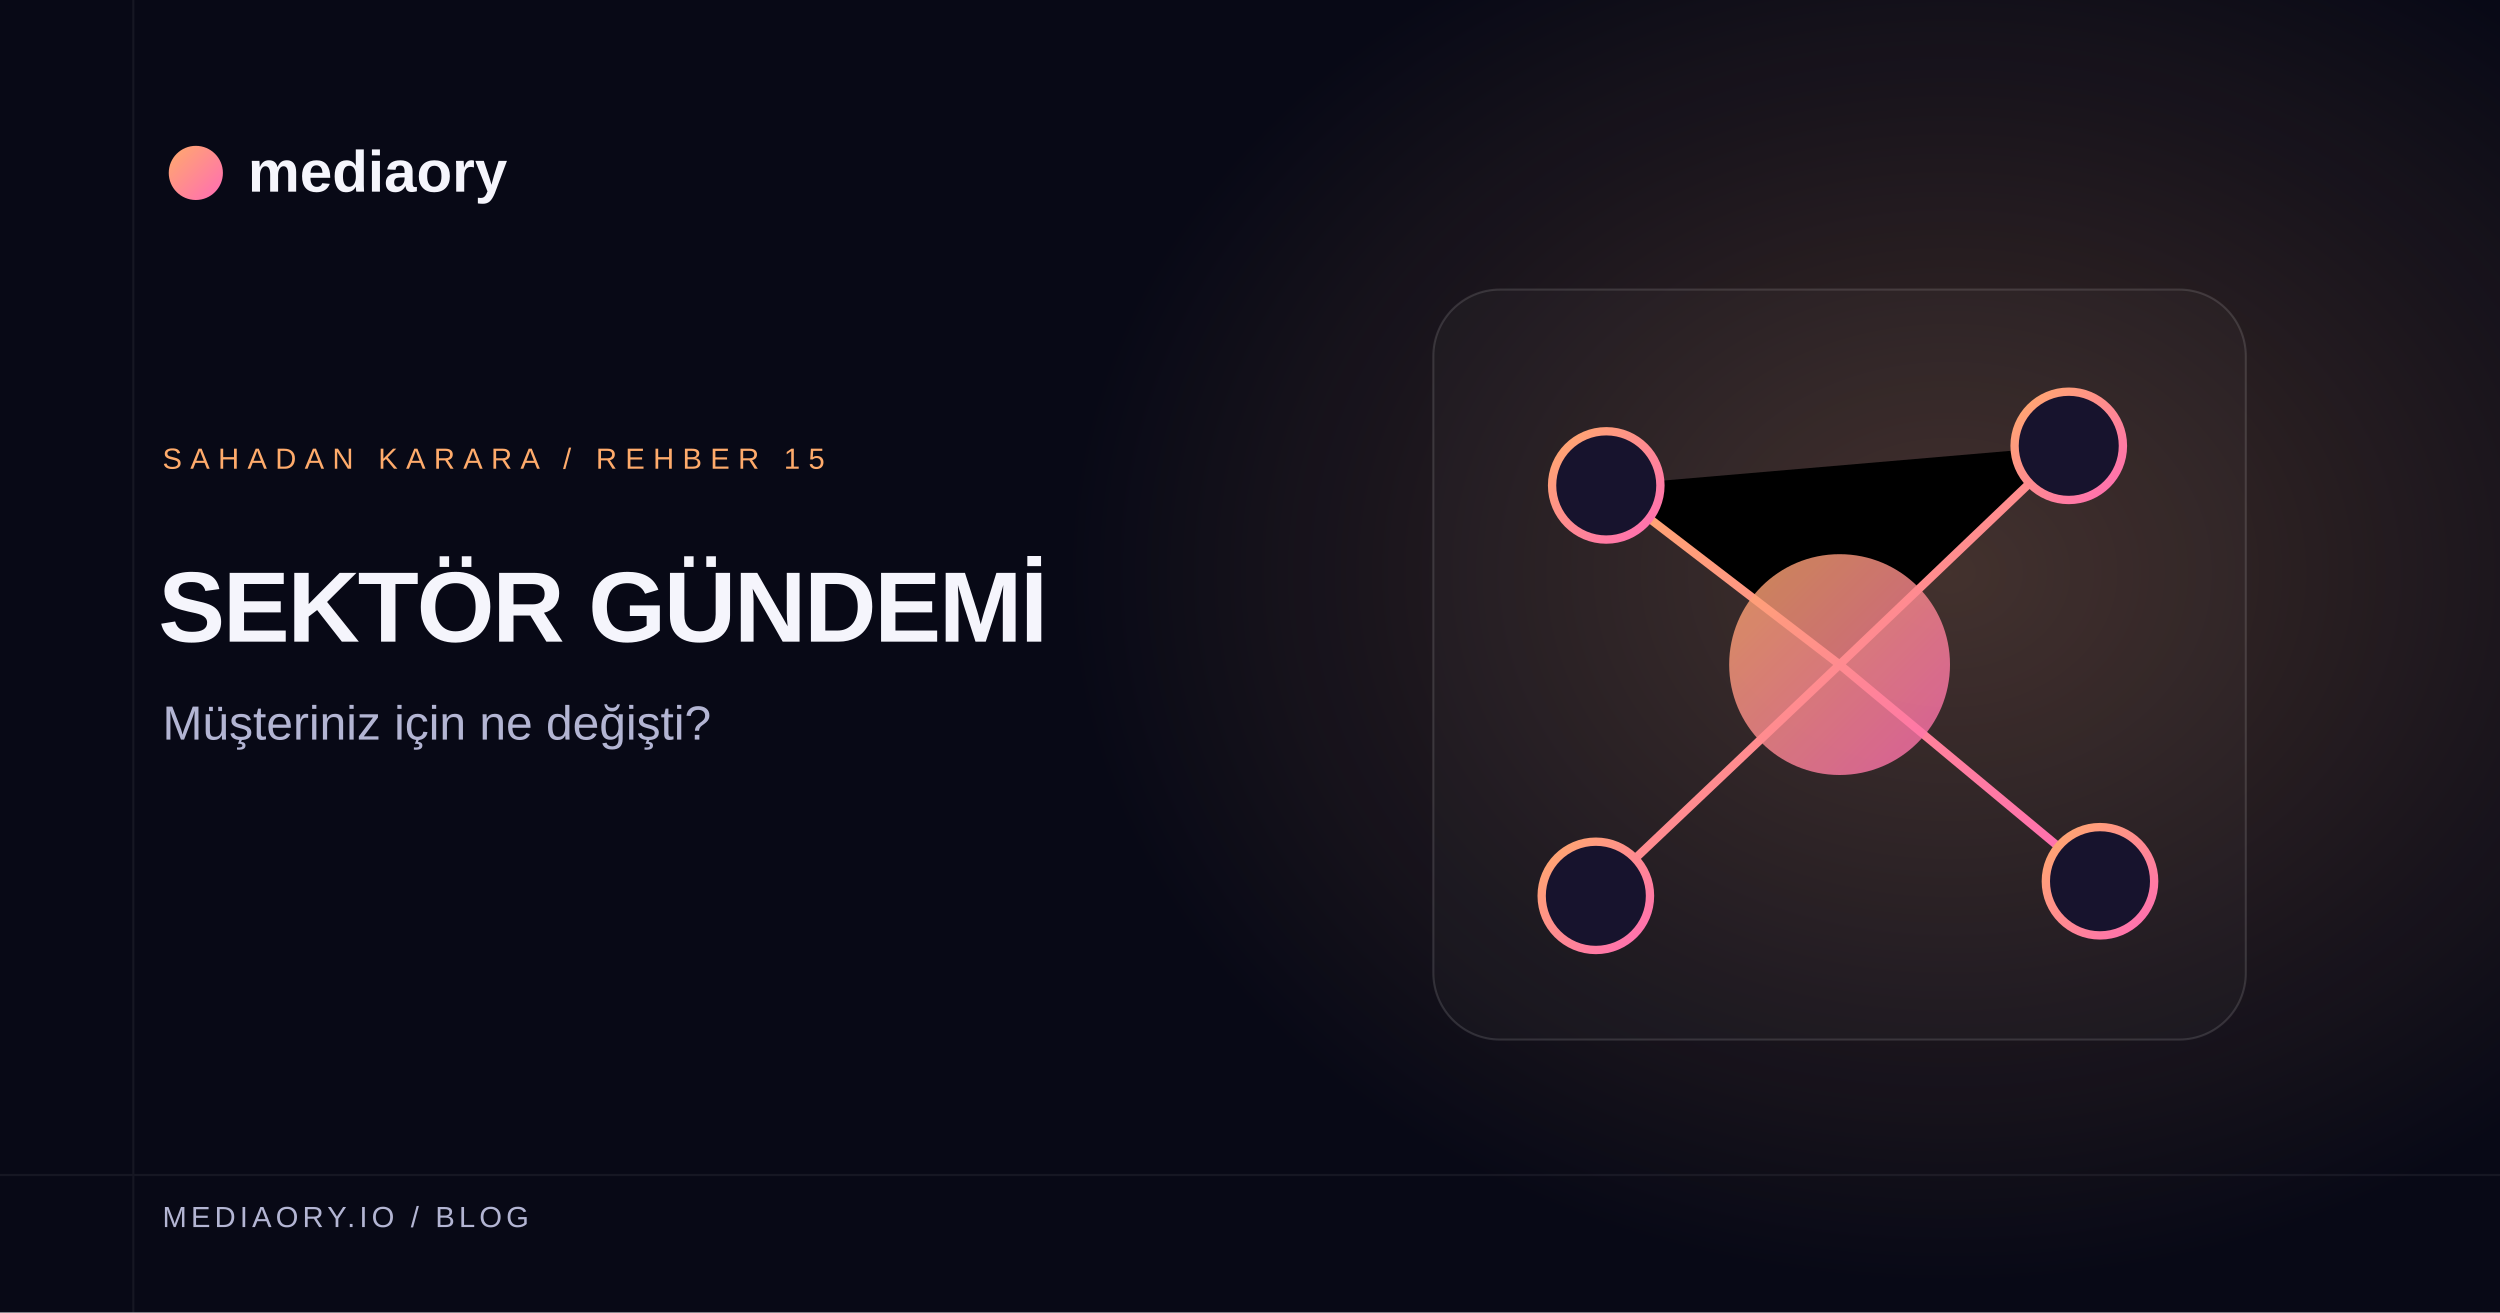
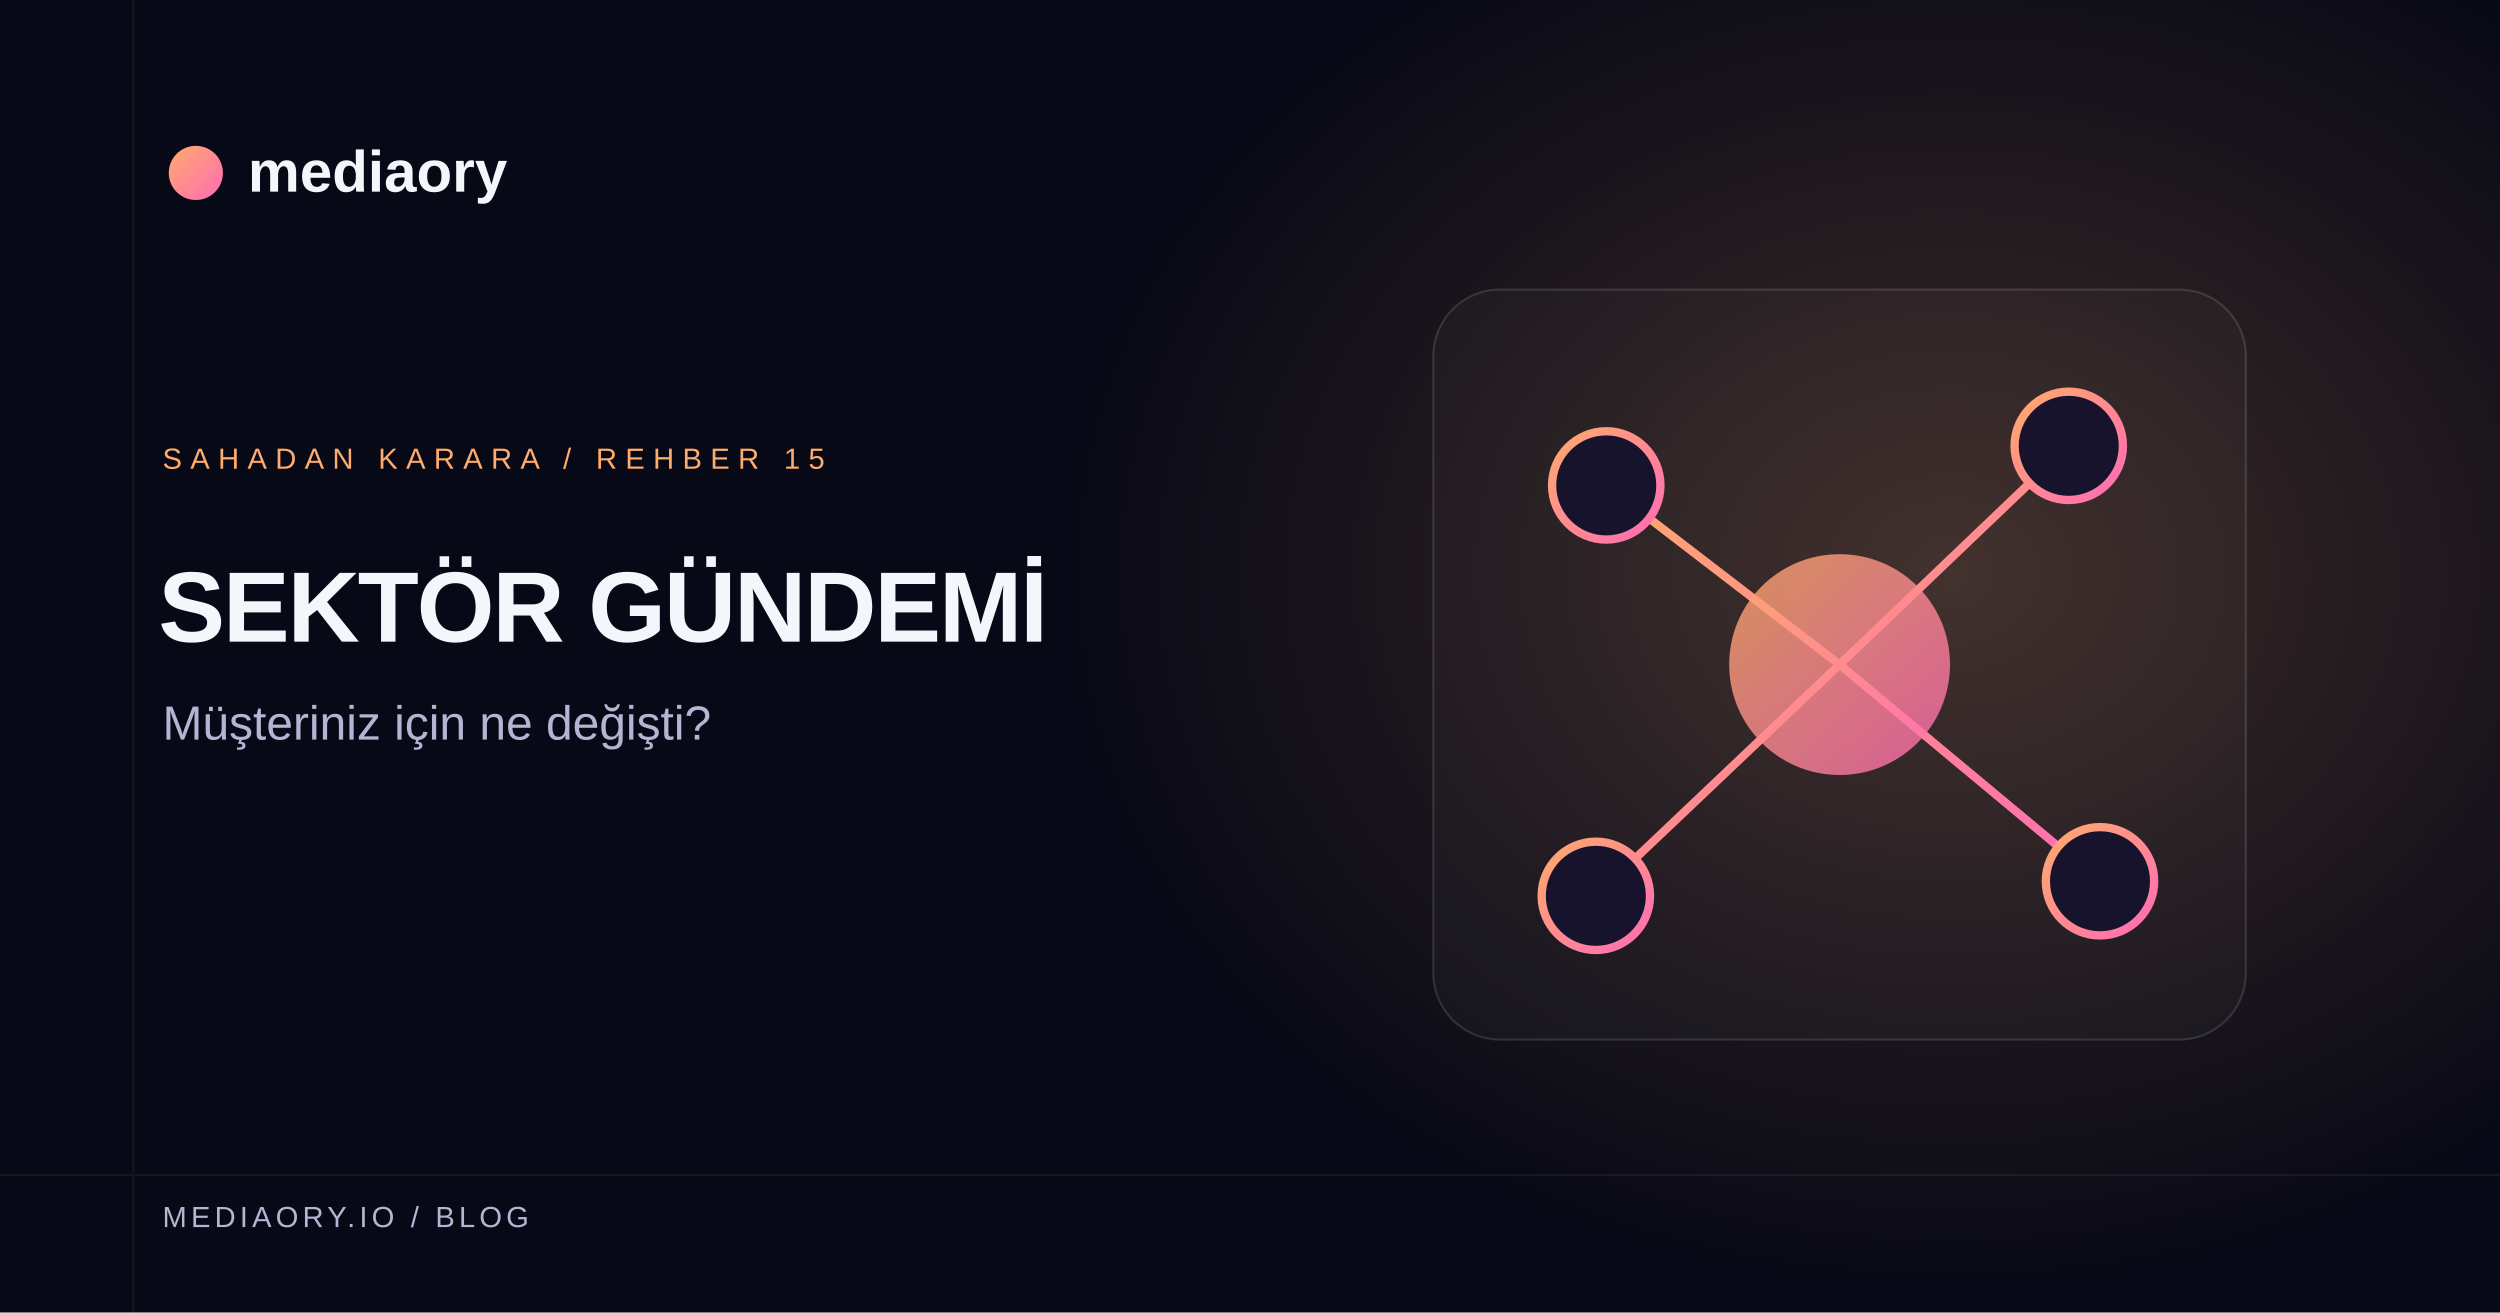
<svg xmlns="http://www.w3.org/2000/svg" width="1200" height="630" viewBox="0 0 1200 630">
  <defs>
    <linearGradient id="accent" x1="0" y1="0" x2="1" y2="1">
      <stop stop-color="#ffab6b" />
      <stop offset="1" stop-color="#ff6bb5" />
    </linearGradient>
    <radialGradient id="glow">
      <stop stop-color="#ffab6b" stop-opacity=".22" />
      <stop offset="1" stop-color="#ffab6b" stop-opacity="0" />
    </radialGradient>
  </defs>
  <rect width="1200" height="630" fill="#080916" />
  <ellipse cx="935" cy="275" rx="420" ry="340" fill="url(#glow)" />
  <path d="M0 564H1200M64 0V630" stroke="#ffffff0e" />
  <circle cx="94" cy="83" r="13" fill="url(#accent)" />
  <text x="119" y="92" fill="#f5f5fc" font-size="28" font-family="Arial,sans-serif" font-weight="700">mediaory</text>
  <text x="78" y="225" fill="#ffab6b" font-size="14" letter-spacing="4" font-family="Arial,sans-serif">SAHADAN KARARA / REHBER 15</text>
  <text x="76" y="308" fill="#f5f5fc" font-size="48" font-family="Arial,sans-serif" font-weight="700" letter-spacing="-1">SEKTÖR GÜNDEMİ</text>
  <text x="78" y="355" fill="#b3b5d3" font-size="23" font-family="Arial,sans-serif">Müşteriniz için ne değişti?</text>
  <path d="M78 401H249" stroke="url(#accent)" stroke-width="4" />
  <text x="78" y="589" fill="#b3b5d3" font-size="14" font-family="Arial,sans-serif" letter-spacing="2">MEDIAORY.IO / BLOG</text>
  <rect x="688" y="139" width="390" height="360" rx="32" fill="#ffffff06" stroke="#ffffff20" />
-   <path d="M771 233L883 319L993 214M883 319L1008 423M883 319L766 430" stroke="url(#accent)" stroke-width="4" />
+   <path d="M771 233L883 319L993 214M883 319L1008 423M883 319L766 430" stroke="url(#accent)" stroke-width="4" fill="none" />
  <circle cx="771" cy="233" r="26" fill="#17132d" stroke="url(#accent)" stroke-width="4" />
  <circle cx="993" cy="214" r="26" fill="#17132d" stroke="url(#accent)" stroke-width="4" />
  <circle cx="1008" cy="423" r="26" fill="#17132d" stroke="url(#accent)" stroke-width="4" />
  <circle cx="766" cy="430" r="26" fill="#17132d" stroke="url(#accent)" stroke-width="4" />
  <circle cx="883" cy="319" r="53" fill="url(#accent)" opacity=".8" />
</svg>
